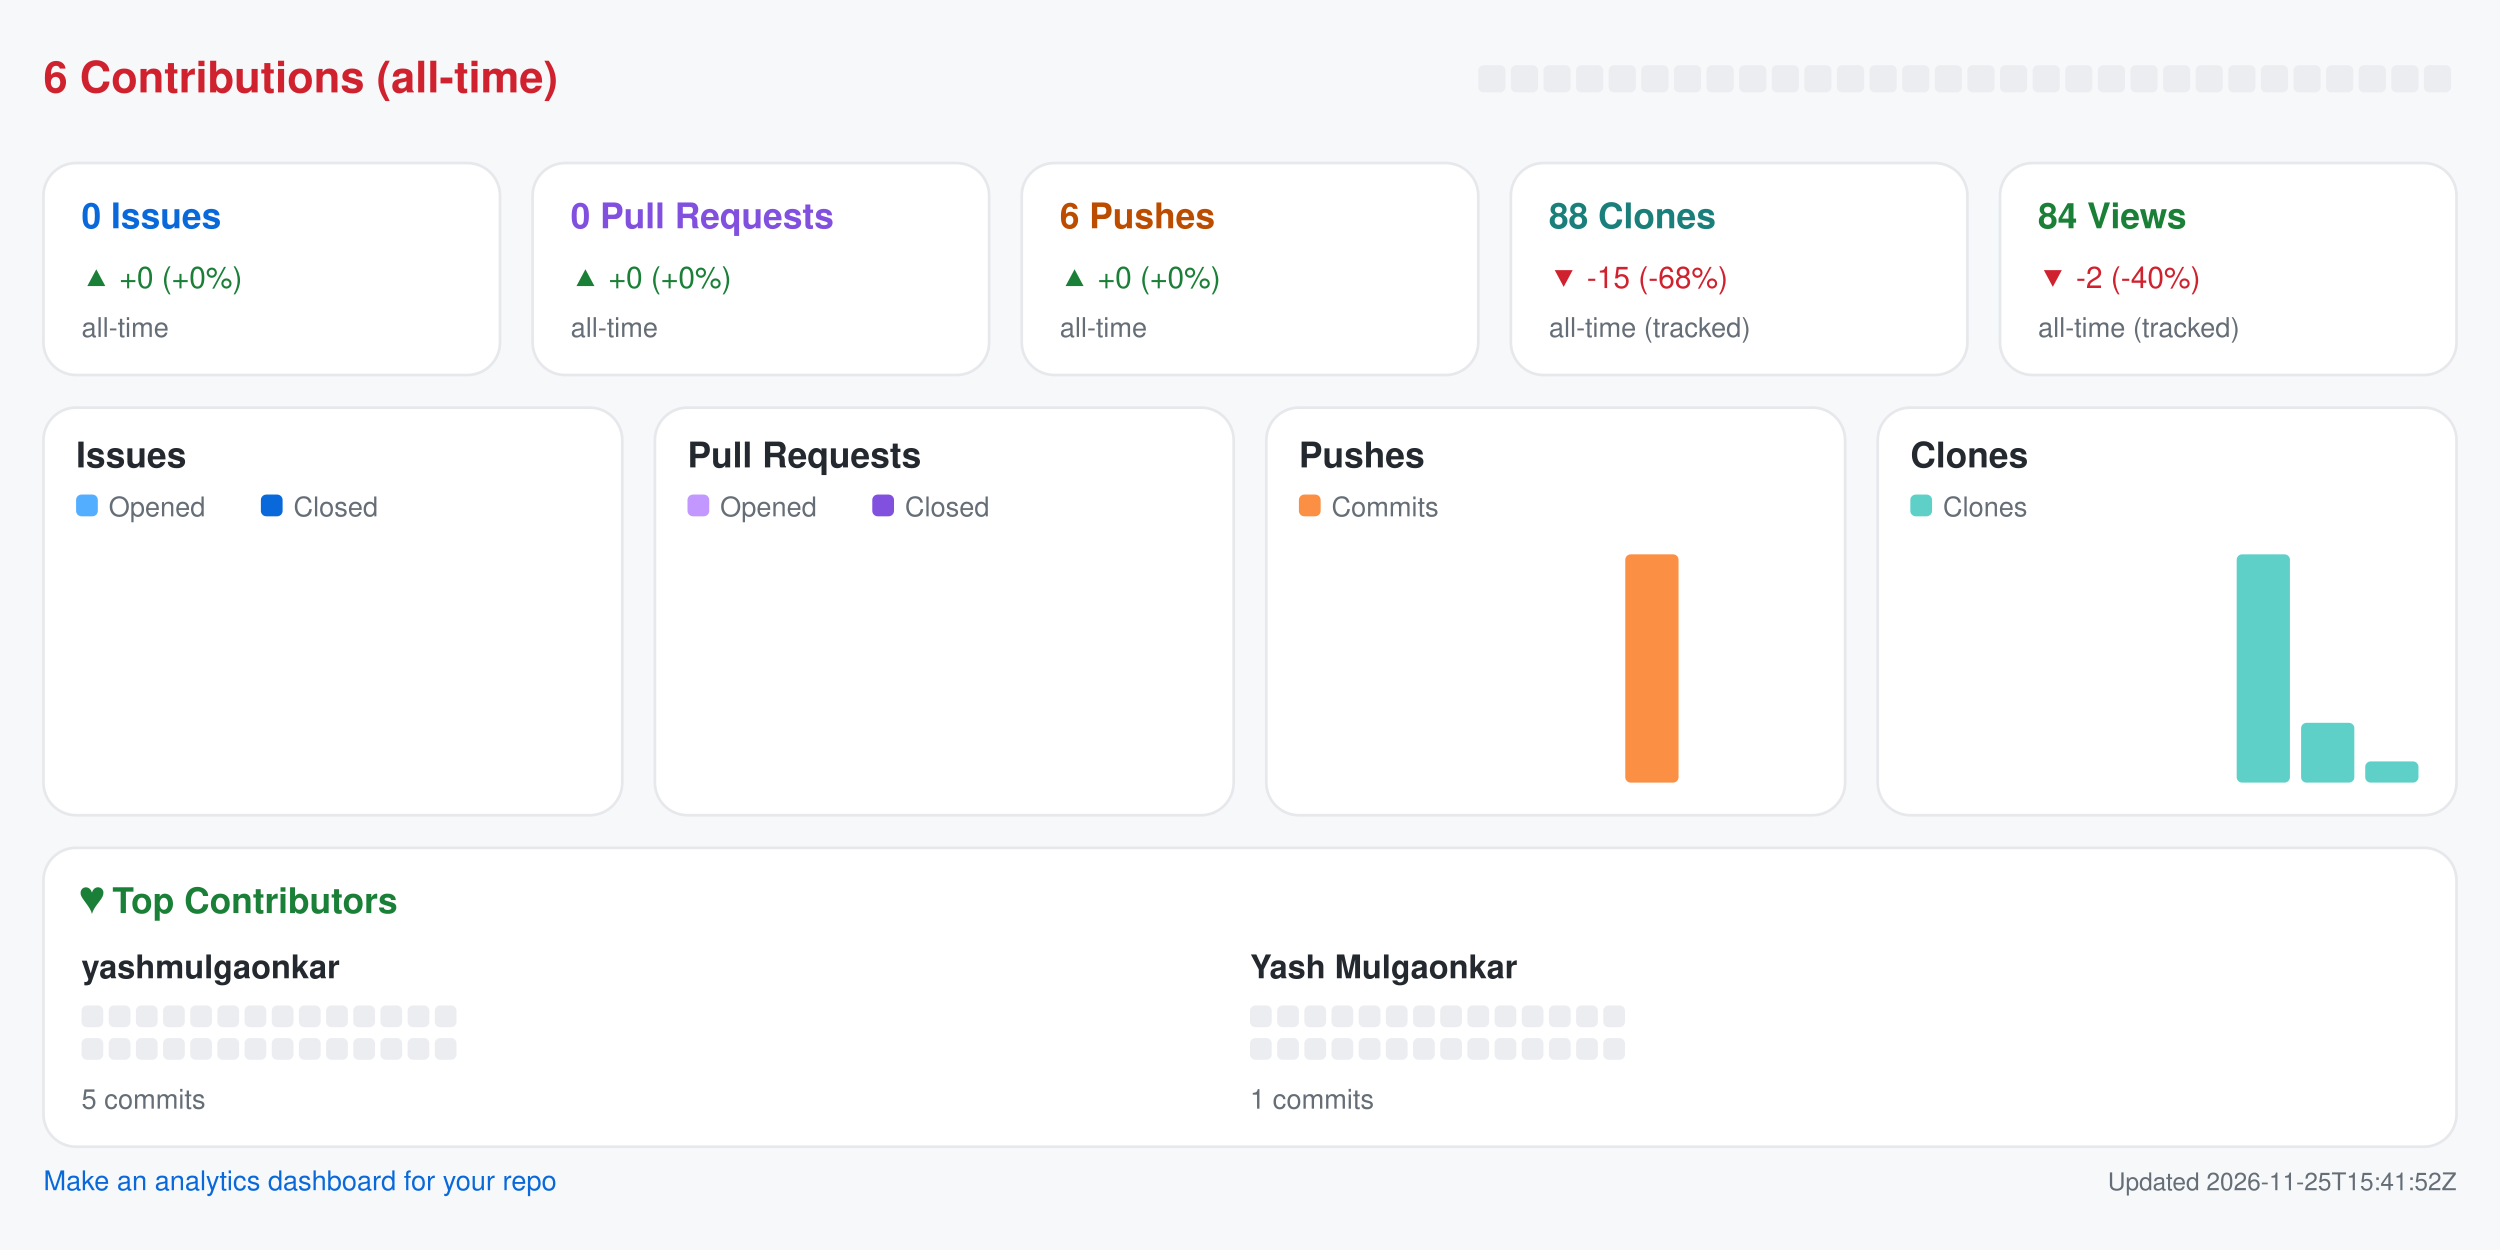
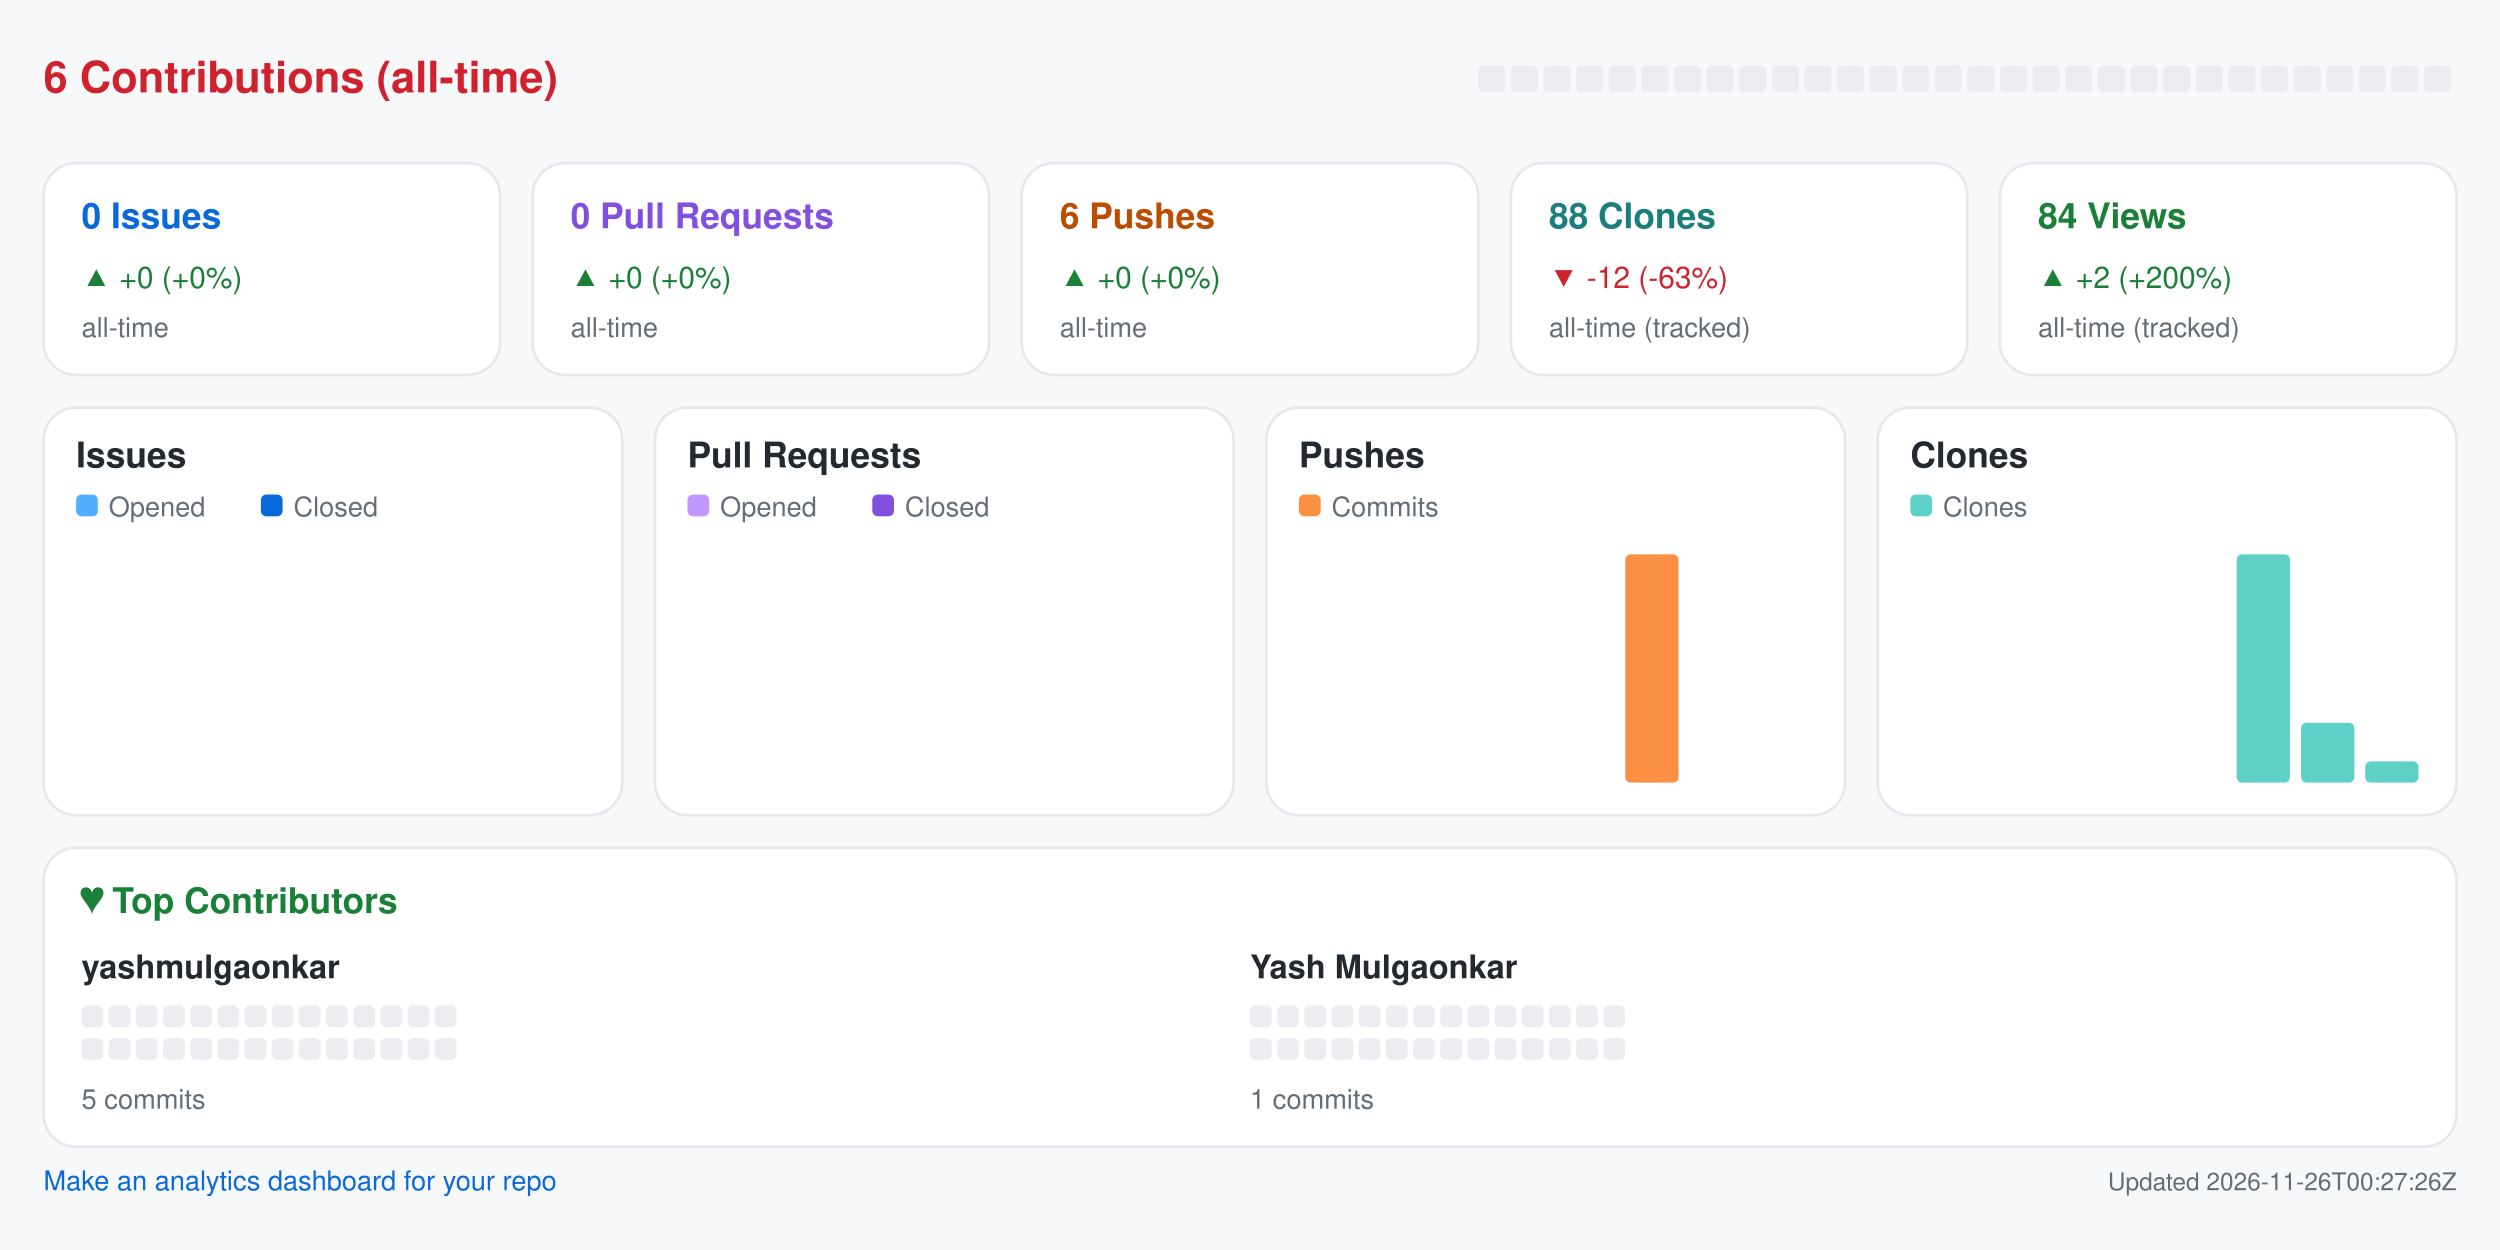
<svg xmlns="http://www.w3.org/2000/svg" width="920" height="460" viewBox="0 0 920 460" role="img" aria-label="Repository analytics for yashmulgaonkar/pi-tools">
  <rect x="0.0" y="0.0" width="920.0" height="460.0" rx="0" fill="#f6f8fa" />
  <text x="16.0" y="34.0" fill="#cf222e" font-size="16" font-family="-apple-system,BlinkMacSystemFont,Segoe UI,Helvetica,Arial,sans-serif" font-weight="600" text-anchor="start">6 Contributions (all-time)</text>
  <rect x="544.0" y="24.0" width="10.0" height="10.0" rx="2" fill="#ebedf0" />
  <rect x="556.0" y="24.0" width="10.0" height="10.0" rx="2" fill="#ebedf0" />
  <rect x="568.0" y="24.0" width="10.0" height="10.0" rx="2" fill="#ebedf0" />
  <rect x="580.0" y="24.0" width="10.0" height="10.0" rx="2" fill="#ebedf0" />
  <rect x="592.0" y="24.0" width="10.0" height="10.0" rx="2" fill="#ebedf0" />
  <rect x="604.0" y="24.0" width="10.0" height="10.0" rx="2" fill="#ebedf0" />
  <rect x="616.0" y="24.0" width="10.0" height="10.0" rx="2" fill="#ebedf0" />
  <rect x="628.0" y="24.0" width="10.0" height="10.0" rx="2" fill="#ebedf0" />
  <rect x="640.0" y="24.0" width="10.0" height="10.0" rx="2" fill="#ebedf0" />
  <rect x="652.0" y="24.0" width="10.0" height="10.0" rx="2" fill="#ebedf0" />
  <rect x="664.0" y="24.0" width="10.0" height="10.0" rx="2" fill="#ebedf0" />
  <rect x="676.0" y="24.0" width="10.0" height="10.0" rx="2" fill="#ebedf0" />
  <rect x="688.0" y="24.0" width="10.0" height="10.0" rx="2" fill="#ebedf0" />
  <rect x="700.0" y="24.0" width="10.0" height="10.0" rx="2" fill="#ebedf0" />
  <rect x="712.0" y="24.0" width="10.0" height="10.0" rx="2" fill="#ebedf0" />
  <rect x="724.0" y="24.0" width="10.0" height="10.0" rx="2" fill="#ebedf0" />
  <rect x="736.0" y="24.0" width="10.0" height="10.0" rx="2" fill="#ebedf0" />
  <rect x="748.0" y="24.0" width="10.0" height="10.0" rx="2" fill="#ebedf0" />
  <rect x="760.0" y="24.0" width="10.0" height="10.0" rx="2" fill="#ebedf0" />
  <rect x="772.0" y="24.0" width="10.0" height="10.0" rx="2" fill="#ebedf0" />
  <rect x="784.0" y="24.0" width="10.0" height="10.0" rx="2" fill="#ebedf0" />
  <rect x="796.0" y="24.0" width="10.0" height="10.0" rx="2" fill="#ebedf0" />
  <rect x="808.0" y="24.0" width="10.0" height="10.0" rx="2" fill="#ebedf0" />
  <rect x="820.0" y="24.0" width="10.0" height="10.0" rx="2" fill="#ebedf0" />
  <rect x="832.0" y="24.0" width="10.0" height="10.0" rx="2" fill="#ebedf0" />
  <rect x="844.0" y="24.0" width="10.0" height="10.0" rx="2" fill="#ebedf0" />
  <rect x="856.0" y="24.0" width="10.0" height="10.0" rx="2" fill="#ebedf0" />
  <rect x="868.0" y="24.0" width="10.0" height="10.0" rx="2" fill="#ebedf0" />
  <rect x="880.0" y="24.0" width="10.0" height="10.0" rx="2" fill="#ebedf0" />
  <rect x="892.0" y="24.0" width="10.0" height="10.0" rx="2" fill="#ebedf0" />
  <rect x="16.0" y="60.0" width="168.0" height="78.0" rx="12" fill="#ffffff" stroke="#e6e8eb" />
  <text x="30.0" y="84.0" fill="#0969da" font-size="13" font-family="-apple-system,BlinkMacSystemFont,Segoe UI,Helvetica,Arial,sans-serif" font-weight="600" text-anchor="start">0 Issues</text>
  <text x="30.0" y="106.0" fill="#1a7f37" font-size="11" font-family="-apple-system,BlinkMacSystemFont,Segoe UI,Helvetica,Arial,sans-serif" font-weight="400" text-anchor="start">▲ +0 (+0%)</text>
  <text x="30.0" y="124.0" fill="#656d76" font-size="10" font-family="-apple-system,BlinkMacSystemFont,Segoe UI,Helvetica,Arial,sans-serif" font-weight="400" text-anchor="start">all-time</text>
  <rect x="196.0" y="60.0" width="168.0" height="78.0" rx="12" fill="#ffffff" stroke="#e6e8eb" />
  <text x="210.0" y="84.0" fill="#8250df" font-size="13" font-family="-apple-system,BlinkMacSystemFont,Segoe UI,Helvetica,Arial,sans-serif" font-weight="600" text-anchor="start">0 Pull Requests</text>
  <text x="210.0" y="106.0" fill="#1a7f37" font-size="11" font-family="-apple-system,BlinkMacSystemFont,Segoe UI,Helvetica,Arial,sans-serif" font-weight="400" text-anchor="start">▲ +0 (+0%)</text>
  <text x="210.0" y="124.0" fill="#656d76" font-size="10" font-family="-apple-system,BlinkMacSystemFont,Segoe UI,Helvetica,Arial,sans-serif" font-weight="400" text-anchor="start">all-time</text>
  <rect x="376.0" y="60.0" width="168.0" height="78.0" rx="12" fill="#ffffff" stroke="#e6e8eb" />
  <text x="390.0" y="84.0" fill="#bc4c00" font-size="13" font-family="-apple-system,BlinkMacSystemFont,Segoe UI,Helvetica,Arial,sans-serif" font-weight="600" text-anchor="start">6 Pushes</text>
  <text x="390.0" y="106.0" fill="#1a7f37" font-size="11" font-family="-apple-system,BlinkMacSystemFont,Segoe UI,Helvetica,Arial,sans-serif" font-weight="400" text-anchor="start">▲ +0 (+0%)</text>
  <text x="390.0" y="124.0" fill="#656d76" font-size="10" font-family="-apple-system,BlinkMacSystemFont,Segoe UI,Helvetica,Arial,sans-serif" font-weight="400" text-anchor="start">all-time</text>
  <rect x="556.0" y="60.0" width="168.0" height="78.0" rx="12" fill="#ffffff" stroke="#e6e8eb" />
  <text x="570.0" y="84.0" fill="#1a7f7a" font-size="13" font-family="-apple-system,BlinkMacSystemFont,Segoe UI,Helvetica,Arial,sans-serif" font-weight="600" text-anchor="start">88 Clones</text>
-   <text x="570.0" y="106.0" fill="#cf222e" font-size="11" font-family="-apple-system,BlinkMacSystemFont,Segoe UI,Helvetica,Arial,sans-serif" font-weight="400" text-anchor="start">▼ -15 (-68%)</text>
+   <text x="570.0" y="106.0" fill="#cf222e" font-size="11" font-family="-apple-system,BlinkMacSystemFont,Segoe UI,Helvetica,Arial,sans-serif" font-weight="400" text-anchor="start">▼ -12 (-63%)</text>
  <text x="570.0" y="124.0" fill="#656d76" font-size="10" font-family="-apple-system,BlinkMacSystemFont,Segoe UI,Helvetica,Arial,sans-serif" font-weight="400" text-anchor="start">all-time (tracked)</text>
  <rect x="736.0" y="60.0" width="168.0" height="78.0" rx="12" fill="#ffffff" stroke="#e6e8eb" />
  <text x="750.0" y="84.0" fill="#1a7f37" font-size="13" font-family="-apple-system,BlinkMacSystemFont,Segoe UI,Helvetica,Arial,sans-serif" font-weight="600" text-anchor="start">84 Views</text>
-   <text x="750.0" y="106.0" fill="#cf222e" font-size="11" font-family="-apple-system,BlinkMacSystemFont,Segoe UI,Helvetica,Arial,sans-serif" font-weight="400" text-anchor="start">▼ -2 (-40%)</text>
+   <text x="750.0" y="106.0" fill="#1a7f37" font-size="11" font-family="-apple-system,BlinkMacSystemFont,Segoe UI,Helvetica,Arial,sans-serif" font-weight="400" text-anchor="start">▲ +2 (+200%)</text>
  <text x="750.0" y="124.0" fill="#656d76" font-size="10" font-family="-apple-system,BlinkMacSystemFont,Segoe UI,Helvetica,Arial,sans-serif" font-weight="400" text-anchor="start">all-time (tracked)</text>
  <rect x="16.0" y="150.0" width="213.0" height="150.0" rx="12" fill="#ffffff" stroke="#e6e8eb" />
  <text x="28.0" y="172.0" fill="#24292f" font-size="13" font-family="-apple-system,BlinkMacSystemFont,Segoe UI,Helvetica,Arial,sans-serif" font-weight="600" text-anchor="start">Issues</text>
  <rect x="28.0" y="182.0" width="8.0" height="8.0" rx="2" fill="#54aeff" />
  <text x="40.0" y="190.0" fill="#656d76" font-size="10" font-family="-apple-system,BlinkMacSystemFont,Segoe UI,Helvetica,Arial,sans-serif" font-weight="400" text-anchor="start">Opened</text>
  <rect x="96.0" y="182.0" width="8.0" height="8.0" rx="2" fill="#0969da" />
  <text x="108.0" y="190.0" fill="#656d76" font-size="10" font-family="-apple-system,BlinkMacSystemFont,Segoe UI,Helvetica,Arial,sans-serif" font-weight="400" text-anchor="start">Closed</text>
  <rect x="30.0" y="288.0" width="8.8" height="0.0" rx="2" fill="#54aeff" />
  <rect x="39.8" y="288.0" width="8.8" height="0.0" rx="2" fill="#0969da" />
  <rect x="53.6" y="288.0" width="8.8" height="0.0" rx="2" fill="#54aeff" />
  <rect x="63.4" y="288.0" width="8.8" height="0.0" rx="2" fill="#0969da" />
  <rect x="77.2" y="288.0" width="8.8" height="0.0" rx="2" fill="#54aeff" />
  <rect x="87.1" y="288.0" width="8.8" height="0.0" rx="2" fill="#0969da" />
  <rect x="100.9" y="288.0" width="8.8" height="0.0" rx="2" fill="#54aeff" />
  <rect x="110.7" y="288.0" width="8.8" height="0.0" rx="2" fill="#0969da" />
  <rect x="124.5" y="288.0" width="8.8" height="0.0" rx="2" fill="#54aeff" />
  <rect x="134.3" y="288.0" width="8.8" height="0.0" rx="2" fill="#0969da" />
  <rect x="148.1" y="288.0" width="8.8" height="0.0" rx="2" fill="#54aeff" />
  <rect x="157.9" y="288.0" width="8.8" height="0.0" rx="2" fill="#0969da" />
  <rect x="171.8" y="288.0" width="8.8" height="0.0" rx="2" fill="#54aeff" />
  <rect x="181.6" y="288.0" width="8.8" height="0.0" rx="2" fill="#0969da" />
  <rect x="195.4" y="288.0" width="8.8" height="0.0" rx="2" fill="#54aeff" />
  <rect x="205.2" y="288.0" width="8.8" height="0.0" rx="2" fill="#0969da" />
  <rect x="241.0" y="150.0" width="213.0" height="150.0" rx="12" fill="#ffffff" stroke="#e6e8eb" />
  <text x="253.0" y="172.0" fill="#24292f" font-size="13" font-family="-apple-system,BlinkMacSystemFont,Segoe UI,Helvetica,Arial,sans-serif" font-weight="600" text-anchor="start">Pull Requests</text>
  <rect x="253.0" y="182.0" width="8.0" height="8.0" rx="2" fill="#c297ff" />
  <text x="265.0" y="190.0" fill="#656d76" font-size="10" font-family="-apple-system,BlinkMacSystemFont,Segoe UI,Helvetica,Arial,sans-serif" font-weight="400" text-anchor="start">Opened</text>
  <rect x="321.0" y="182.0" width="8.0" height="8.0" rx="2" fill="#8250df" />
  <text x="333.0" y="190.0" fill="#656d76" font-size="10" font-family="-apple-system,BlinkMacSystemFont,Segoe UI,Helvetica,Arial,sans-serif" font-weight="400" text-anchor="start">Closed</text>
  <rect x="255.0" y="288.0" width="8.8" height="0.0" rx="2" fill="#c297ff" />
  <rect x="264.8" y="288.0" width="8.8" height="0.0" rx="2" fill="#8250df" />
  <rect x="278.6" y="288.0" width="8.8" height="0.0" rx="2" fill="#c297ff" />
  <rect x="288.4" y="288.0" width="8.8" height="0.0" rx="2" fill="#8250df" />
  <rect x="302.2" y="288.0" width="8.8" height="0.0" rx="2" fill="#c297ff" />
  <rect x="312.1" y="288.0" width="8.8" height="0.0" rx="2" fill="#8250df" />
  <rect x="325.9" y="288.0" width="8.8" height="0.0" rx="2" fill="#c297ff" />
  <rect x="335.7" y="288.0" width="8.8" height="0.0" rx="2" fill="#8250df" />
  <rect x="349.5" y="288.0" width="8.8" height="0.0" rx="2" fill="#c297ff" />
  <rect x="359.3" y="288.0" width="8.8" height="0.0" rx="2" fill="#8250df" />
  <rect x="373.1" y="288.0" width="8.8" height="0.0" rx="2" fill="#c297ff" />
  <rect x="382.9" y="288.0" width="8.8" height="0.0" rx="2" fill="#8250df" />
  <rect x="396.8" y="288.0" width="8.8" height="0.0" rx="2" fill="#c297ff" />
  <rect x="406.6" y="288.0" width="8.8" height="0.0" rx="2" fill="#8250df" />
  <rect x="420.4" y="288.0" width="8.8" height="0.0" rx="2" fill="#c297ff" />
  <rect x="430.2" y="288.0" width="8.8" height="0.0" rx="2" fill="#8250df" />
  <rect x="466.0" y="150.0" width="213.0" height="150.0" rx="12" fill="#ffffff" stroke="#e6e8eb" />
  <text x="478.0" y="172.0" fill="#24292f" font-size="13" font-family="-apple-system,BlinkMacSystemFont,Segoe UI,Helvetica,Arial,sans-serif" font-weight="600" text-anchor="start">Pushes</text>
  <rect x="478.0" y="182.0" width="8.0" height="8.0" rx="2" fill="#fb8f44" />
  <text x="490.0" y="190.0" fill="#656d76" font-size="10" font-family="-apple-system,BlinkMacSystemFont,Segoe UI,Helvetica,Arial,sans-serif" font-weight="400" text-anchor="start">Commits</text>
  <rect x="480.0" y="288.0" width="19.6" height="0.0" rx="2" fill="#fb8f44" />
  <rect x="503.6" y="288.0" width="19.6" height="0.0" rx="2" fill="#fb8f44" />
  <rect x="527.2" y="288.0" width="19.6" height="0.0" rx="2" fill="#fb8f44" />
  <rect x="550.9" y="288.0" width="19.6" height="0.0" rx="2" fill="#fb8f44" />
  <rect x="574.5" y="288.0" width="19.6" height="0.0" rx="2" fill="#fb8f44" />
  <rect x="598.1" y="204.0" width="19.6" height="84.0" rx="2" fill="#fb8f44" />
  <rect x="621.8" y="288.0" width="19.6" height="0.0" rx="2" fill="#fb8f44" />
  <rect x="645.4" y="288.0" width="19.6" height="0.0" rx="2" fill="#fb8f44" />
  <rect x="691.0" y="150.0" width="213.0" height="150.0" rx="12" fill="#ffffff" stroke="#e6e8eb" />
  <text x="703.0" y="172.0" fill="#24292f" font-size="13" font-family="-apple-system,BlinkMacSystemFont,Segoe UI,Helvetica,Arial,sans-serif" font-weight="600" text-anchor="start">Clones</text>
  <rect x="703.0" y="182.0" width="8.0" height="8.0" rx="2" fill="#5fd0c8" />
  <text x="715.0" y="190.0" fill="#656d76" font-size="10" font-family="-apple-system,BlinkMacSystemFont,Segoe UI,Helvetica,Arial,sans-serif" font-weight="400" text-anchor="start">Clones</text>
  <rect x="705.0" y="288.0" width="19.6" height="0.0" rx="2" fill="#5fd0c8" />
  <rect x="728.6" y="288.0" width="19.6" height="0.0" rx="2" fill="#5fd0c8" />
  <rect x="752.2" y="288.0" width="19.6" height="0.0" rx="2" fill="#5fd0c8" />
  <rect x="775.9" y="288.0" width="19.6" height="0.0" rx="2" fill="#5fd0c8" />
  <rect x="799.5" y="288.0" width="19.6" height="0.0" rx="2" fill="#5fd0c8" />
  <rect x="823.1" y="204.0" width="19.6" height="84.0" rx="2" fill="#5fd0c8" />
  <rect x="846.8" y="266.0" width="19.6" height="22.0" rx="2" fill="#5fd0c8" />
  <rect x="870.4" y="280.2" width="19.6" height="7.8" rx="2" fill="#5fd0c8" />
  <rect x="16.0" y="312.0" width="888.0" height="110.0" rx="12" fill="#ffffff" stroke="#e6e8eb" />
  <text x="30.0" y="336.0" fill="#1a7f37" font-size="13" font-family="-apple-system,BlinkMacSystemFont,Segoe UI,Helvetica,Arial,sans-serif" font-weight="600" text-anchor="start">♥  Top Contributors</text>
  <text x="30.0" y="360.0" fill="#24292f" font-size="12" font-family="-apple-system,BlinkMacSystemFont,Segoe UI,Helvetica,Arial,sans-serif" font-weight="600" text-anchor="start">yashmulgaonkar</text>
  <rect x="30.0" y="370.0" width="8.0" height="8.0" rx="2" fill="#ebedf0" />
  <rect x="40.0" y="370.0" width="8.0" height="8.0" rx="2" fill="#ebedf0" />
  <rect x="50.0" y="370.0" width="8.0" height="8.0" rx="2" fill="#ebedf0" />
  <rect x="60.0" y="370.0" width="8.0" height="8.0" rx="2" fill="#ebedf0" />
  <rect x="70.0" y="370.0" width="8.0" height="8.0" rx="2" fill="#ebedf0" />
  <rect x="80.0" y="370.0" width="8.0" height="8.0" rx="2" fill="#ebedf0" />
  <rect x="90.0" y="370.0" width="8.0" height="8.0" rx="2" fill="#ebedf0" />
  <rect x="100.0" y="370.0" width="8.0" height="8.0" rx="2" fill="#ebedf0" />
  <rect x="110.0" y="370.0" width="8.0" height="8.0" rx="2" fill="#ebedf0" />
  <rect x="120.0" y="370.0" width="8.0" height="8.0" rx="2" fill="#ebedf0" />
  <rect x="130.0" y="370.0" width="8.0" height="8.0" rx="2" fill="#ebedf0" />
  <rect x="140.0" y="370.0" width="8.0" height="8.0" rx="2" fill="#ebedf0" />
  <rect x="150.0" y="370.0" width="8.0" height="8.0" rx="2" fill="#ebedf0" />
  <rect x="160.0" y="370.0" width="8.0" height="8.0" rx="2" fill="#ebedf0" />
  <rect x="30.0" y="382.0" width="8.0" height="8.0" rx="2" fill="#ebedf0" />
  <rect x="40.0" y="382.0" width="8.0" height="8.0" rx="2" fill="#ebedf0" />
  <rect x="50.0" y="382.0" width="8.0" height="8.0" rx="2" fill="#ebedf0" />
  <rect x="60.0" y="382.0" width="8.0" height="8.0" rx="2" fill="#ebedf0" />
  <rect x="70.0" y="382.0" width="8.0" height="8.0" rx="2" fill="#ebedf0" />
  <rect x="80.0" y="382.0" width="8.0" height="8.0" rx="2" fill="#ebedf0" />
  <rect x="90.0" y="382.0" width="8.0" height="8.0" rx="2" fill="#ebedf0" />
  <rect x="100.0" y="382.0" width="8.0" height="8.0" rx="2" fill="#ebedf0" />
  <rect x="110.0" y="382.0" width="8.0" height="8.0" rx="2" fill="#ebedf0" />
  <rect x="120.0" y="382.0" width="8.0" height="8.0" rx="2" fill="#ebedf0" />
  <rect x="130.0" y="382.0" width="8.0" height="8.0" rx="2" fill="#ebedf0" />
  <rect x="140.0" y="382.0" width="8.0" height="8.0" rx="2" fill="#ebedf0" />
  <rect x="150.0" y="382.0" width="8.0" height="8.0" rx="2" fill="#ebedf0" />
  <rect x="160.0" y="382.0" width="8.0" height="8.0" rx="2" fill="#ebedf0" />
  <text x="30.0" y="408.0" fill="#656d76" font-size="10" font-family="-apple-system,BlinkMacSystemFont,Segoe UI,Helvetica,Arial,sans-serif" font-weight="400" text-anchor="start">5 commits</text>
  <text x="460.0" y="360.0" fill="#24292f" font-size="12" font-family="-apple-system,BlinkMacSystemFont,Segoe UI,Helvetica,Arial,sans-serif" font-weight="600" text-anchor="start">Yash Mulgaonkar</text>
  <rect x="460.0" y="370.0" width="8.0" height="8.0" rx="2" fill="#ebedf0" />
  <rect x="470.0" y="370.0" width="8.0" height="8.0" rx="2" fill="#ebedf0" />
  <rect x="480.0" y="370.0" width="8.0" height="8.0" rx="2" fill="#ebedf0" />
  <rect x="490.0" y="370.0" width="8.0" height="8.0" rx="2" fill="#ebedf0" />
  <rect x="500.0" y="370.0" width="8.0" height="8.0" rx="2" fill="#ebedf0" />
  <rect x="510.0" y="370.0" width="8.0" height="8.0" rx="2" fill="#ebedf0" />
  <rect x="520.0" y="370.0" width="8.0" height="8.0" rx="2" fill="#ebedf0" />
  <rect x="530.0" y="370.0" width="8.0" height="8.0" rx="2" fill="#ebedf0" />
  <rect x="540.0" y="370.0" width="8.0" height="8.0" rx="2" fill="#ebedf0" />
  <rect x="550.0" y="370.0" width="8.0" height="8.0" rx="2" fill="#ebedf0" />
  <rect x="560.0" y="370.0" width="8.0" height="8.0" rx="2" fill="#ebedf0" />
  <rect x="570.0" y="370.0" width="8.0" height="8.0" rx="2" fill="#ebedf0" />
  <rect x="580.0" y="370.0" width="8.0" height="8.0" rx="2" fill="#ebedf0" />
  <rect x="590.0" y="370.0" width="8.0" height="8.0" rx="2" fill="#ebedf0" />
  <rect x="460.0" y="382.0" width="8.0" height="8.0" rx="2" fill="#ebedf0" />
  <rect x="470.0" y="382.0" width="8.0" height="8.0" rx="2" fill="#ebedf0" />
  <rect x="480.0" y="382.0" width="8.0" height="8.0" rx="2" fill="#ebedf0" />
  <rect x="490.0" y="382.0" width="8.0" height="8.0" rx="2" fill="#ebedf0" />
  <rect x="500.0" y="382.0" width="8.0" height="8.0" rx="2" fill="#ebedf0" />
  <rect x="510.0" y="382.0" width="8.0" height="8.0" rx="2" fill="#ebedf0" />
  <rect x="520.0" y="382.0" width="8.0" height="8.0" rx="2" fill="#ebedf0" />
  <rect x="530.0" y="382.0" width="8.0" height="8.0" rx="2" fill="#ebedf0" />
  <rect x="540.0" y="382.0" width="8.0" height="8.0" rx="2" fill="#ebedf0" />
  <rect x="550.0" y="382.0" width="8.0" height="8.0" rx="2" fill="#ebedf0" />
  <rect x="560.0" y="382.0" width="8.0" height="8.0" rx="2" fill="#ebedf0" />
  <rect x="570.0" y="382.0" width="8.0" height="8.0" rx="2" fill="#ebedf0" />
  <rect x="580.0" y="382.0" width="8.0" height="8.0" rx="2" fill="#ebedf0" />
  <rect x="590.0" y="382.0" width="8.0" height="8.0" rx="2" fill="#ebedf0" />
  <text x="460.0" y="408.0" fill="#656d76" font-size="10" font-family="-apple-system,BlinkMacSystemFont,Segoe UI,Helvetica,Arial,sans-serif" font-weight="400" text-anchor="start">1 commits</text>
  <a href="https://github.com/yashmulgaonkar/repo-analytics" target="_blank" rel="noopener noreferrer">
    <text x="16.0" y="438.0" fill="#0969da" font-size="10" font-family="-apple-system,BlinkMacSystemFont,Segoe UI,Helvetica,Arial,sans-serif" font-weight="400" text-anchor="start">Make an analytics dashboard for your repo</text>
  </a>
-   <text x="904.0" y="438.0" fill="#656d76" font-size="9" font-family="-apple-system,BlinkMacSystemFont,Segoe UI,Helvetica,Arial,sans-serif" font-weight="400" text-anchor="end">Updated 2026-11-25T15:41:52Z</text>
+   <text x="904.0" y="438.0" fill="#656d76" font-size="9" font-family="-apple-system,BlinkMacSystemFont,Segoe UI,Helvetica,Arial,sans-serif" font-weight="400" text-anchor="end">Updated 2026-11-26T00:27:26Z</text>
</svg>
